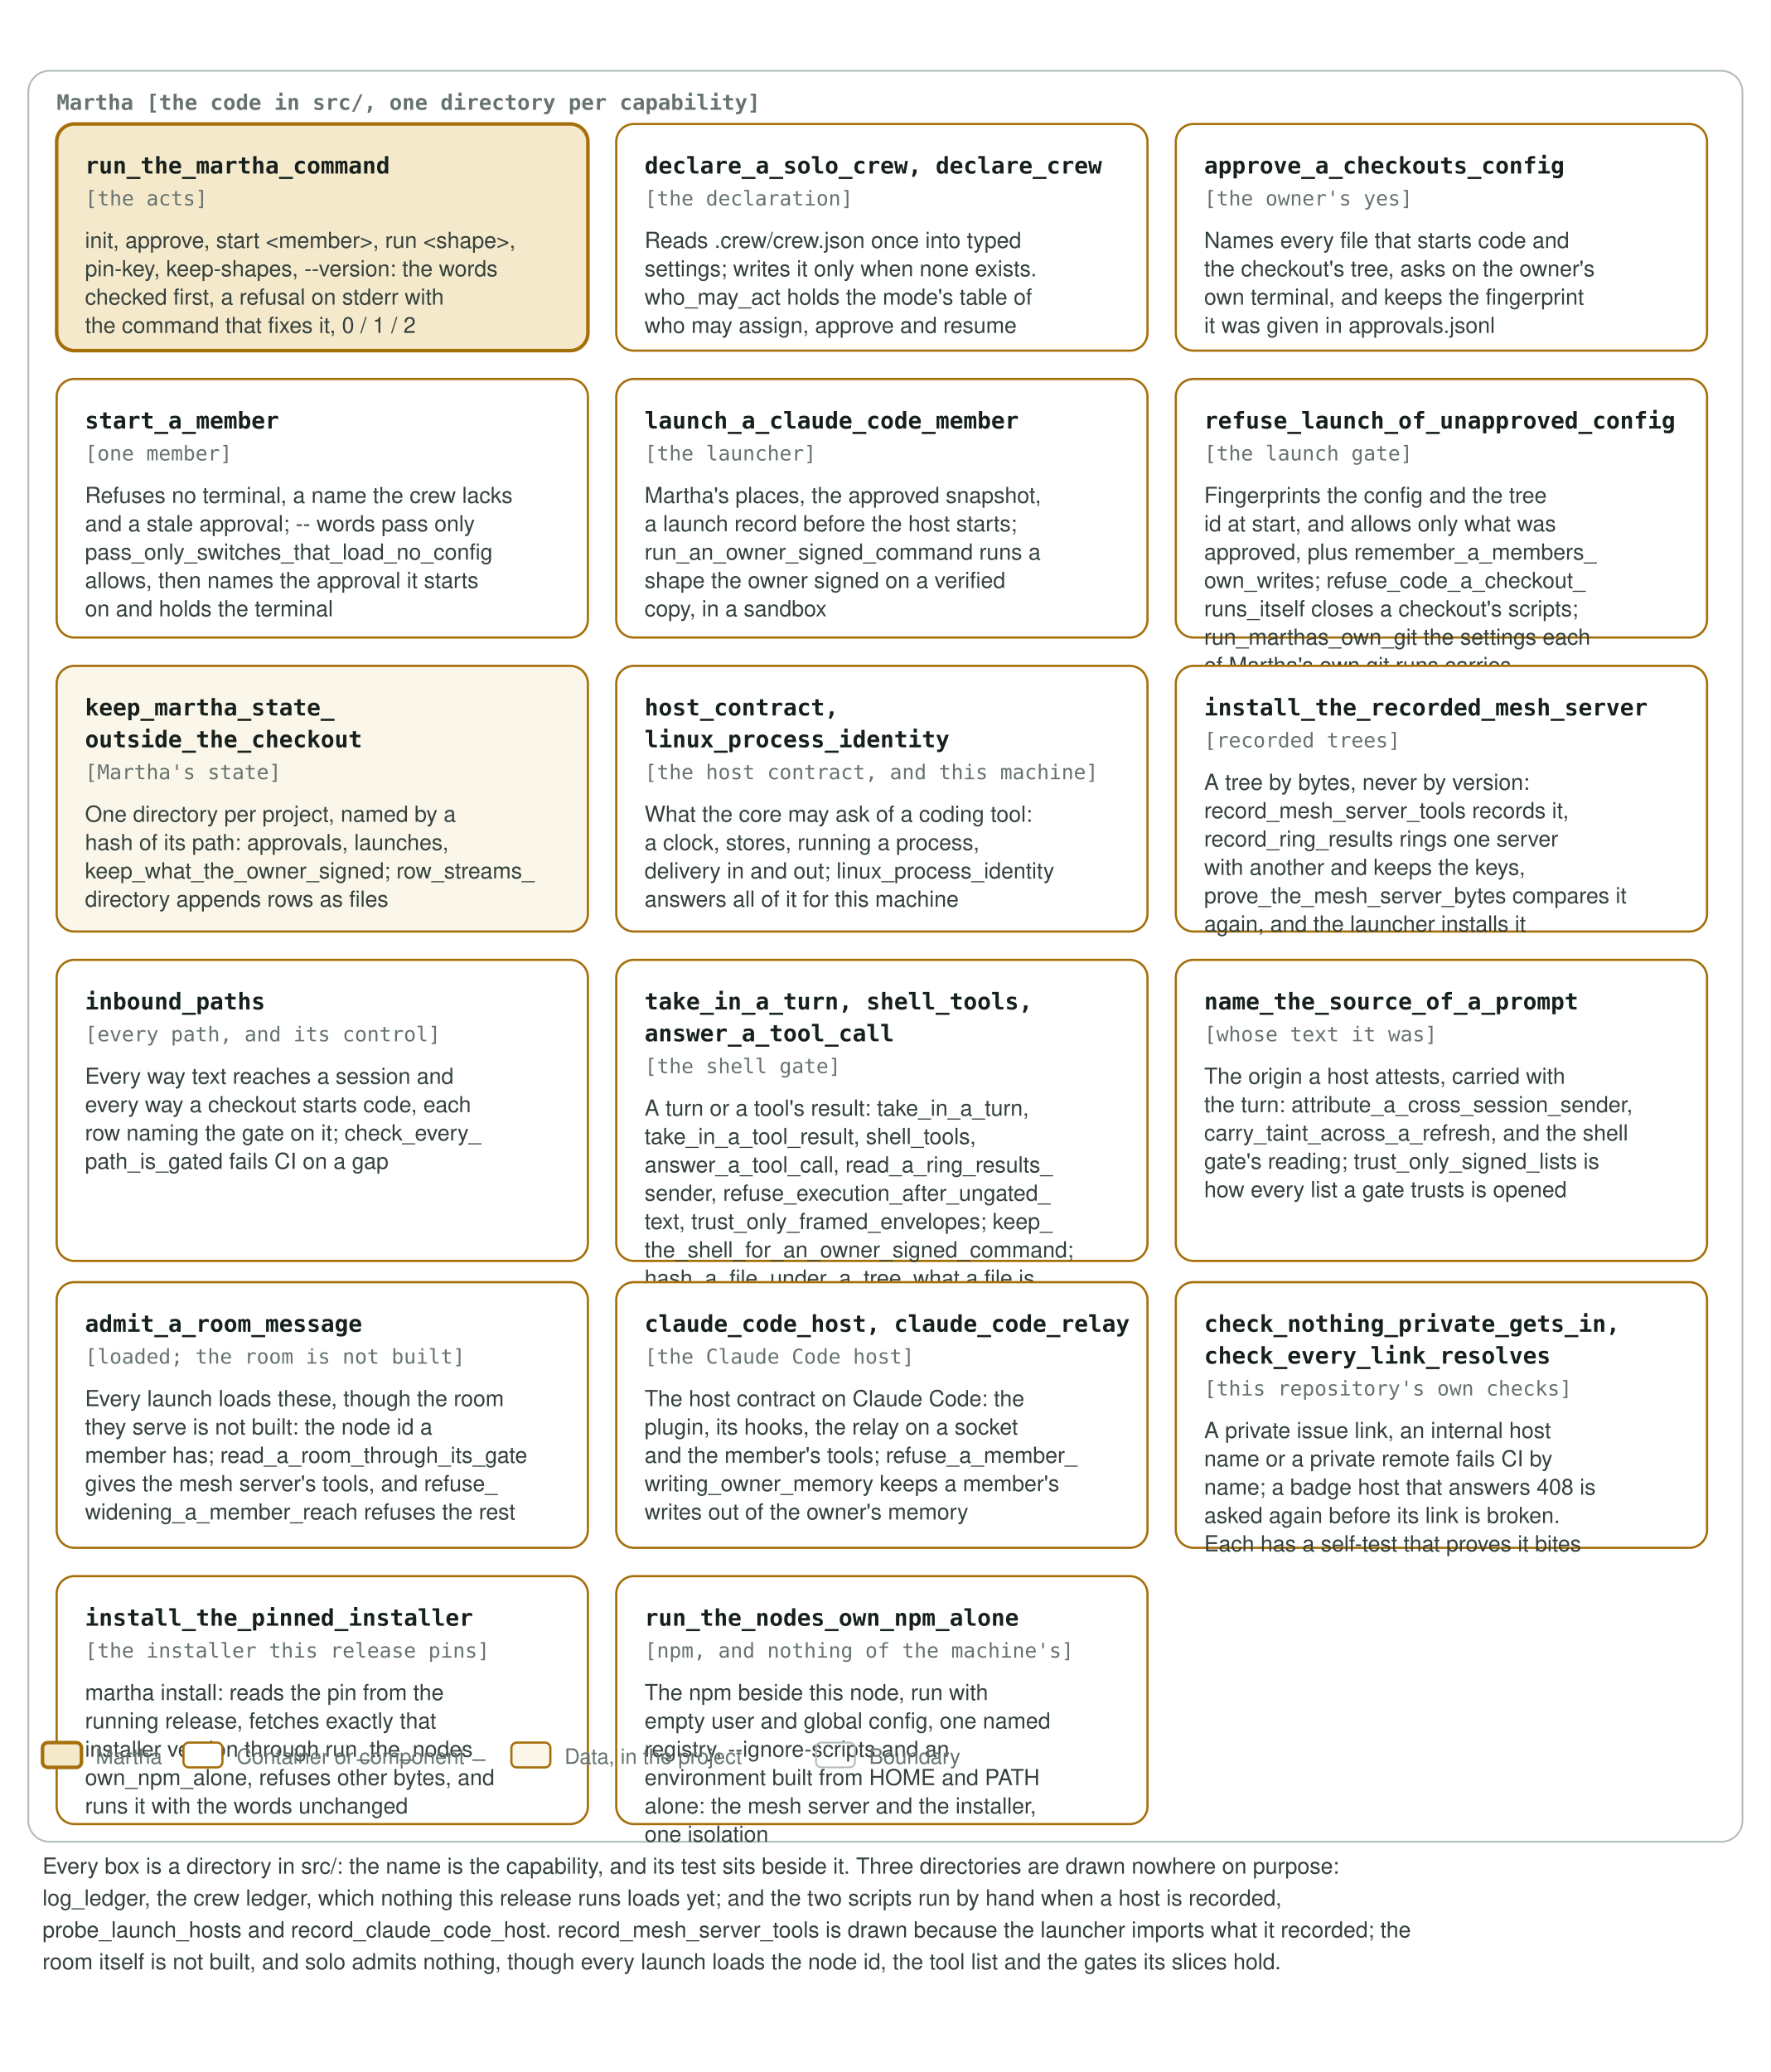
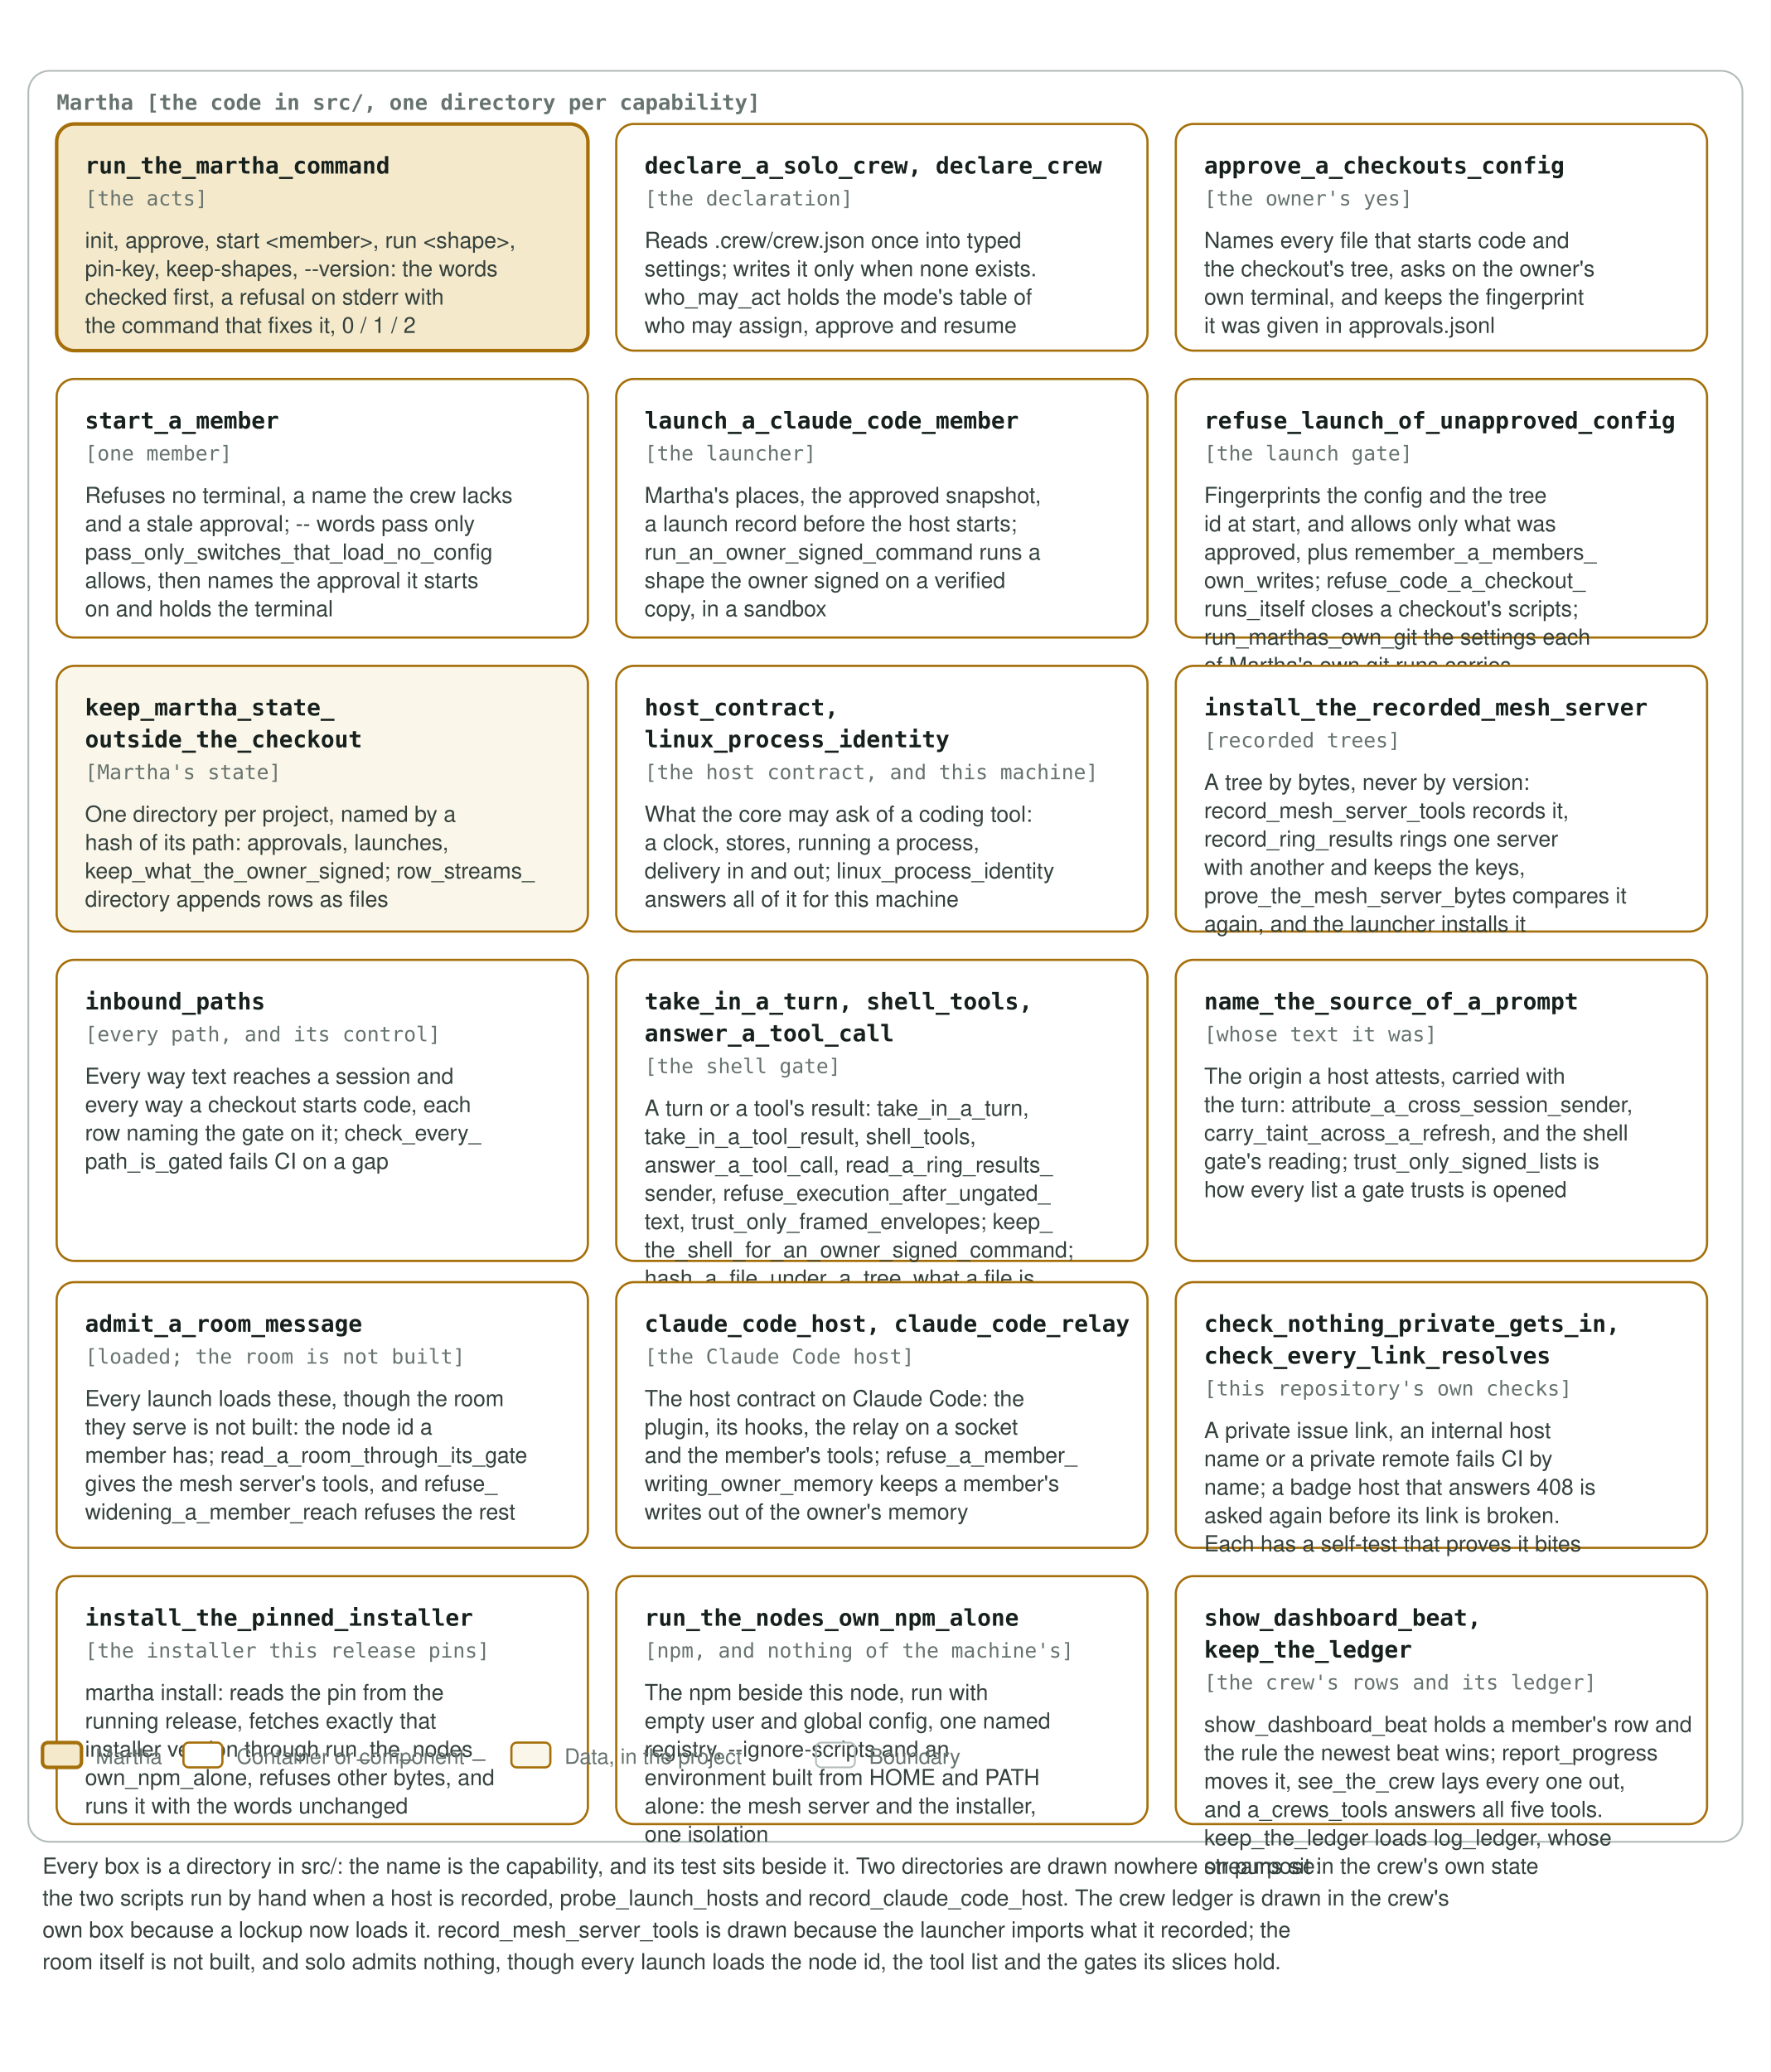
<svg xmlns="http://www.w3.org/2000/svg" viewBox="0 0 1000 1170" role="img" aria-label="Martha components">
  <style>
.t-name { font-family: "Atkinson Hyperlegible", "Segoe UI", system-ui, -apple-system, Helvetica, Arial, sans-serif; font-size: 15px; font-weight: 700; }
.t-desc { font-family: "Atkinson Hyperlegible", "Segoe UI", system-ui, -apple-system, Helvetica, Arial, sans-serif; font-size: 12.5px; }
.t-rel { font-family: "Atkinson Hyperlegible", "Segoe UI", system-ui, -apple-system, Helvetica, Arial, sans-serif; font-size: 11.5px; paint-order: stroke; stroke-width: 4px; stroke-linejoin: round; }
.t-code { font-family: "JetBrains Mono", ui-monospace, Menlo, Consolas, monospace; font-size: 13px; font-weight: 600; }
.t-type { font-family: "JetBrains Mono", ui-monospace, Menlo, Consolas, monospace; font-size: 11.5px; }
.t-bound { font-family: "JetBrains Mono", ui-monospace, Menlo, Consolas, monospace; font-size: 12px; font-weight: 600; }
.t-leg { font-family: "Atkinson Hyperlegible", "Segoe UI", system-ui, -apple-system, Helvetica, Arial, sans-serif; font-size: 12px; }
.edge { fill: none; stroke-width: 1.25; }
.edge-team { fill: none; stroke-width: 1.25; stroke-dasharray: 5 4; }
.bg { fill: #FFFFFF; }
.b-sys { fill: #F5E9CC; stroke: #A56F0A; stroke-width: 2; }
.b-per { fill: #E3EBF2; stroke: #3B5B7A; stroke-width: 1.25; }
.b-mac { fill: #E6E4EE; stroke: #5E5A78; stroke-width: 1.25; stroke-dasharray: 5 4; }
.b-ext { fill: #ECEFED; stroke: #8A9791; stroke-width: 1.25; }
.b-cmp { fill: #FFFFFF; stroke: #A56F0A; stroke-width: 1.25; }
.b-dat { fill: #FBF6EA; stroke: #A56F0A; stroke-width: 1.25; }
.b-team { fill: #FFFFFF; stroke: #5E5A78; stroke-width: 1.25; stroke-dasharray: 5 4; }
.b-later { fill: #F3F4F3; stroke: #8A9791; stroke-width: 1.25; stroke-dasharray: 5 4; }
.bound { fill: none; stroke: #B3BDB8; stroke-width: 1; }
.head { fill: #3B5B7A; }
.t-name, .t-code { fill: #16201D; }
.t-type, .t-bound, .t-leg { fill: #66736E; }
.t-desc { fill: #34413C; }
.t-rel { fill: #66736E; stroke: #FFFFFF; }
.edge, .edge-team { stroke: #8A9791; }
.arrowhead { fill: #8A9791; }
@media (prefers-color-scheme: dark) {
.bg { fill: #171F1C; }
.b-sys { fill: #3A2E13; stroke: #E3AA3C; }
.b-per { fill: #1D2A36; stroke: #8EB4D8; }
.b-mac { fill: #26243A; stroke: #A9A4C8; }
.b-ext { fill: #1C2421; stroke: #7D8B85; }
.b-cmp { fill: #171F1C; stroke: #E3AA3C; }
.b-dat { fill: #2A2414; stroke: #E3AA3C; }
.b-team { fill: #171F1C; stroke: #A9A4C8; }
.b-later { fill: #1C2421; stroke: #7D8B85; }
.bound { stroke: #4A5752; }
.head { fill: #8EB4D8; }
.t-name, .t-code { fill: #E6ECE9; }
.t-type, .t-bound, .t-leg { fill: #93A09A; }
.t-desc { fill: #C3CDC8; }
.t-rel { fill: #93A09A; stroke: #171F1C; }
.edge, .edge-team { stroke: #7D8B85; }
.arrowhead { fill: #7D8B85; }
}
</style>
  <defs>
    <marker id="a" viewBox="0 0 10 10" refX="9" refY="5" markerWidth="7" markerHeight="7" orient="auto-start-reverse">
      <path class="arrowhead" d="M0 0L10 5L0 10z" />
    </marker>
  </defs>
  <rect class="bg" x="0" y="0" width="1000" height="1170" />
  <rect class="bound" x="16" y="40" width="968" height="1000" rx="12" />
  <text class="t-bound" x="32" y="62">Martha [the code in src/, one directory per capability]</text>
  <rect class="b-sys" x="32" y="70" width="300" height="128" rx="10" />
  <text class="t-code" x="48" y="98">run_the_martha_command</text>
  <text class="t-type" x="48" y="116">[the acts]</text>
  <text class="t-desc" x="48" y="140">init, approve, start &lt;member&gt;, run &lt;shape&gt;,</text>
  <text class="t-desc" x="48" y="156">pin-key, keep-shapes, --version: the words</text>
  <text class="t-desc" x="48" y="172">checked first, a refusal on stderr with</text>
  <text class="t-desc" x="48" y="188">the command that fixes it, 0 / 1 / 2</text>
  <rect class="b-cmp" x="348" y="70" width="300" height="128" rx="10" />
  <text class="t-code" x="364" y="98">declare_a_solo_crew, declare_crew</text>
  <text class="t-type" x="364" y="116">[the declaration]</text>
  <text class="t-desc" x="364" y="140">Reads .crew/crew.json once into typed</text>
  <text class="t-desc" x="364" y="156">settings; writes it only when none exists.</text>
  <text class="t-desc" x="364" y="172">who_may_act holds the mode's table of</text>
  <text class="t-desc" x="364" y="188">who may assign, approve and resume</text>
  <rect class="b-cmp" x="664" y="70" width="300" height="128" rx="10" />
  <text class="t-code" x="680" y="98">approve_a_checkouts_config</text>
  <text class="t-type" x="680" y="116">[the owner's yes]</text>
  <text class="t-desc" x="680" y="140">Names every file that starts code and</text>
  <text class="t-desc" x="680" y="156">the checkout's tree, asks on the owner's</text>
  <text class="t-desc" x="680" y="172">own terminal, and keeps the fingerprint</text>
  <text class="t-desc" x="680" y="188">it was given in approvals.jsonl</text>
  <rect class="b-cmp" x="32" y="214" width="300" height="146" rx="10" />
  <text class="t-code" x="48" y="242">start_a_member</text>
  <text class="t-type" x="48" y="260">[one member]</text>
  <text class="t-desc" x="48" y="284">Refuses no terminal, a name the crew lacks</text>
  <text class="t-desc" x="48" y="300">and a stale approval; -- words pass only</text>
  <text class="t-desc" x="48" y="316">pass_only_switches_that_load_no_config</text>
  <text class="t-desc" x="48" y="332">allows, then names the approval it starts</text>
  <text class="t-desc" x="48" y="348">on and holds the terminal</text>
  <rect class="b-cmp" x="348" y="214" width="300" height="146" rx="10" />
  <text class="t-code" x="364" y="242">launch_a_claude_code_member</text>
  <text class="t-type" x="364" y="260">[the launcher]</text>
  <text class="t-desc" x="364" y="284">Martha's places, the approved snapshot,</text>
  <text class="t-desc" x="364" y="300">a launch record before the host starts;</text>
  <text class="t-desc" x="364" y="316">run_an_owner_signed_command runs a</text>
  <text class="t-desc" x="364" y="332">shape the owner signed on a verified</text>
  <text class="t-desc" x="364" y="348">copy, in a sandbox</text>
  <rect class="b-cmp" x="664" y="214" width="300" height="146" rx="10" />
  <text class="t-code" x="680" y="242">refuse_launch_of_unapproved_config</text>
  <text class="t-type" x="680" y="260">[the launch gate]</text>
  <text class="t-desc" x="680" y="284">Fingerprints the config and the tree</text>
  <text class="t-desc" x="680" y="300">id at start, and allows only what was</text>
  <text class="t-desc" x="680" y="316">approved, plus remember_a_members_</text>
  <text class="t-desc" x="680" y="332">own_writes; refuse_code_a_checkout_</text>
  <text class="t-desc" x="680" y="348">runs_itself closes a checkout's scripts;</text>
  <text class="t-desc" x="680" y="364">run_marthas_own_git the settings each</text>
  <text class="t-desc" x="680" y="380">of Martha's own git runs carries</text>
  <rect class="b-dat" x="32" y="376" width="300" height="150" rx="10" />
  <text class="t-code" x="48" y="404">keep_martha_state_</text>
  <text class="t-code" x="48" y="422">outside_the_checkout</text>
  <text class="t-type" x="48" y="440">[Martha's state]</text>
  <text class="t-desc" x="48" y="464">One directory per project, named by a</text>
  <text class="t-desc" x="48" y="480">hash of its path: approvals, launches,</text>
  <text class="t-desc" x="48" y="496">keep_what_the_owner_signed; row_streams_</text>
  <text class="t-desc" x="48" y="512">directory appends rows as files</text>
  <rect class="b-cmp" x="348" y="376" width="300" height="150" rx="10" />
  <text class="t-code" x="364" y="404">host_contract,</text>
  <text class="t-code" x="364" y="422">linux_process_identity</text>
  <text class="t-type" x="364" y="440">[the host contract, and this machine]</text>
  <text class="t-desc" x="364" y="464">What the core may ask of a coding tool:</text>
  <text class="t-desc" x="364" y="480">a clock, stores, running a process,</text>
  <text class="t-desc" x="364" y="496">delivery in and out; linux_process_identity</text>
  <text class="t-desc" x="364" y="512">answers all of it for this machine</text>
  <rect class="b-cmp" x="664" y="376" width="300" height="150" rx="10" />
  <text class="t-code" x="680" y="404">install_the_recorded_mesh_server</text>
  <text class="t-type" x="680" y="422">[recorded trees]</text>
  <text class="t-desc" x="680" y="446">A tree by bytes, never by version:</text>
  <text class="t-desc" x="680" y="462">record_mesh_server_tools records it,</text>
  <text class="t-desc" x="680" y="478">record_ring_results rings one server</text>
  <text class="t-desc" x="680" y="494">with another and keeps the keys,</text>
  <text class="t-desc" x="680" y="510">prove_the_mesh_server_bytes compares it</text>
  <text class="t-desc" x="680" y="526">again, and the launcher installs it</text>
  <rect class="b-cmp" x="32" y="542" width="300" height="170" rx="10" />
  <text class="t-code" x="48" y="570">inbound_paths</text>
  <text class="t-type" x="48" y="588">[every path, and its control]</text>
  <text class="t-desc" x="48" y="612">Every way text reaches a session and</text>
  <text class="t-desc" x="48" y="628">every way a checkout starts code, each</text>
  <text class="t-desc" x="48" y="644">row naming the gate on it; check_every_</text>
  <text class="t-desc" x="48" y="660">path_is_gated fails CI on a gap</text>
  <rect class="b-cmp" x="348" y="542" width="300" height="170" rx="10" />
  <text class="t-code" x="364" y="570">take_in_a_turn, shell_tools,</text>
  <text class="t-code" x="364" y="588">answer_a_tool_call</text>
  <text class="t-type" x="364" y="606">[the shell gate]</text>
  <text class="t-desc" x="364" y="630">A turn or a tool's result: take_in_a_turn,</text>
  <text class="t-desc" x="364" y="646">take_in_a_tool_result, shell_tools,</text>
  <text class="t-desc" x="364" y="662">answer_a_tool_call, read_a_ring_results_</text>
  <text class="t-desc" x="364" y="678">sender, refuse_execution_after_ungated_</text>
  <text class="t-desc" x="364" y="694">text, trust_only_framed_envelopes; keep_</text>
  <text class="t-desc" x="364" y="710">the_shell_for_an_owner_signed_command;</text>
  <text class="t-desc" x="364" y="726">hash_a_file_under_a_tree, what a file is</text>
  <rect class="b-cmp" x="664" y="542" width="300" height="170" rx="10" />
  <text class="t-code" x="680" y="570">name_the_source_of_a_prompt</text>
  <text class="t-type" x="680" y="588">[whose text it was]</text>
  <text class="t-desc" x="680" y="612">The origin a host attests, carried with</text>
  <text class="t-desc" x="680" y="628">the turn: attribute_a_cross_session_sender,</text>
  <text class="t-desc" x="680" y="644">carry_taint_across_a_refresh, and the shell</text>
  <text class="t-desc" x="680" y="660">gate's reading; trust_only_signed_lists is</text>
  <text class="t-desc" x="680" y="676">how every list a gate trusts is opened</text>
  <rect class="b-cmp" x="32" y="890" width="300" height="140" rx="10" />
  <text class="t-code" x="48" y="918">install_the_pinned_installer</text>
  <text class="t-type" x="48" y="936">[the installer this release pins]</text>
  <text class="t-desc" x="48" y="960">martha install: reads the pin from the</text>
  <text class="t-desc" x="48" y="976">running release, fetches exactly that</text>
  <text class="t-desc" x="48" y="992">installer version through run_the_nodes_</text>
  <text class="t-desc" x="48" y="1008">own_npm_alone, refuses other bytes, and</text>
  <text class="t-desc" x="48" y="1024">runs it with the words unchanged</text>
+   <rect class="b-cmp" x="664" y="890" width="300" height="140" rx="10" />
+   <text class="t-code" x="680" y="918">show_dashboard_beat,</text>
+   <text class="t-code" x="680" y="936">keep_the_ledger</text>
+   <text class="t-type" x="680" y="954">[the crew's rows and its ledger]</text>
+   <text class="t-desc" x="680" y="978">show_dashboard_beat holds a member's row and</text>
+   <text class="t-desc" x="680" y="994">the rule the newest beat wins; report_progress</text>
+   <text class="t-desc" x="680" y="1010">moves it, see_the_crew lays every one out,</text>
+   <text class="t-desc" x="680" y="1026">and a_crews_tools answers all five tools.</text>
+   <text class="t-desc" x="680" y="1042">keep_the_ledger loads log_ledger, whose</text>
+   <text class="t-desc" x="680" y="1058">streams sit in the crew's own state</text>
  <rect class="b-cmp" x="348" y="890" width="300" height="140" rx="10" />
  <text class="t-code" x="364" y="918">run_the_nodes_own_npm_alone</text>
  <text class="t-type" x="364" y="936">[npm, and nothing of the machine's]</text>
  <text class="t-desc" x="364" y="960">The npm beside this node, run with</text>
  <text class="t-desc" x="364" y="976">empty user and global config, one named</text>
  <text class="t-desc" x="364" y="992">registry, --ignore-scripts and an</text>
  <text class="t-desc" x="364" y="1008">environment built from HOME and PATH</text>
  <text class="t-desc" x="364" y="1024">alone: the mesh server and the installer,</text>
  <text class="t-desc" x="364" y="1040">one isolation</text>
  <rect class="b-cmp" x="32" y="724" width="300" height="150" rx="10" />
  <text class="t-code" x="48" y="752">admit_a_room_message</text>
  <text class="t-type" x="48" y="770">[loaded; the room is not built]</text>
  <text class="t-desc" x="48" y="794">Every launch loads these, though the room</text>
  <text class="t-desc" x="48" y="810">they serve is not built: the node id a</text>
  <text class="t-desc" x="48" y="826">member has; read_a_room_through_its_gate</text>
  <text class="t-desc" x="48" y="842">gives the mesh server's tools, and refuse_</text>
  <text class="t-desc" x="48" y="858">widening_a_member_reach refuses the rest</text>
  <rect class="b-cmp" x="348" y="724" width="300" height="150" rx="10" />
  <text class="t-code" x="364" y="752">claude_code_host, claude_code_relay</text>
  <text class="t-type" x="364" y="770">[the Claude Code host]</text>
  <text class="t-desc" x="364" y="794">The host contract on Claude Code: the</text>
  <text class="t-desc" x="364" y="810">plugin, its hooks, the relay on a socket</text>
  <text class="t-desc" x="364" y="826">and the member's tools; refuse_a_member_</text>
  <text class="t-desc" x="364" y="842">writing_owner_memory keeps a member's</text>
  <text class="t-desc" x="364" y="858">writes out of the owner's memory</text>
  <rect class="b-cmp" x="664" y="724" width="300" height="150" rx="10" />
  <text class="t-code" x="680" y="752">check_nothing_private_gets_in,</text>
  <text class="t-code" x="680" y="770">check_every_link_resolves</text>
  <text class="t-type" x="680" y="788">[this repository's own checks]</text>
  <text class="t-desc" x="680" y="812">A private issue link, an internal host</text>
  <text class="t-desc" x="680" y="828">name or a private remote fails CI by</text>
  <text class="t-desc" x="680" y="844">name; a badge host that answers 408 is</text>
  <text class="t-desc" x="680" y="860">asked again before its link is broken.</text>
  <text class="t-desc" x="680" y="876">Each has a self-test that proves it bites</text>
-   <text class="t-desc" x="24" y="1058">Every box is a directory in src/: the name is the capability, and its test sits beside it. Three directories are drawn nowhere on purpose:</text>
-   <text class="t-desc" x="24" y="1076">log_ledger, the crew ledger, which nothing this release runs loads yet; and the two scripts run by hand when a host is recorded,</text>
-   <text class="t-desc" x="24" y="1094">probe_launch_hosts and record_claude_code_host. record_mesh_server_tools is drawn because the launcher imports what it recorded; the</text>
+   <text class="t-desc" x="24" y="1058">Every box is a directory in src/: the name is the capability, and its test sits beside it. Two directories are drawn nowhere on purpose:</text>
+   <text class="t-desc" x="24" y="1076">the two scripts run by hand when a host is recorded, probe_launch_hosts and record_claude_code_host. The crew ledger is drawn in the crew's</text>
+   <text class="t-desc" x="24" y="1094">own box because a lockup now loads it. record_mesh_server_tools is drawn because the launcher imports what it recorded; the</text>
  <text class="t-desc" x="24" y="1112">room itself is not built, and solo admits nothing, though every launch loads the node id, the tool list and the gates its slices hold.</text>
  <rect class="b-sys" x="24" y="984" width="22" height="14" rx="3" />
  <text class="t-leg" x="54" y="996">Martha</text>
  <rect class="b-cmp" x="103.6" y="984" width="22" height="14" rx="3" />
  <text class="t-leg" x="133.6" y="996">Container or component</text>
  <rect class="b-dat" x="288.8" y="984" width="22" height="14" rx="3" />
  <text class="t-leg" x="318.8" y="996">Data, in the project</text>
  <rect class="bound" x="460.8" y="984" width="22" height="14" rx="3" />
  <text class="t-leg" x="490.8" y="996">Boundary</text>
</svg>
